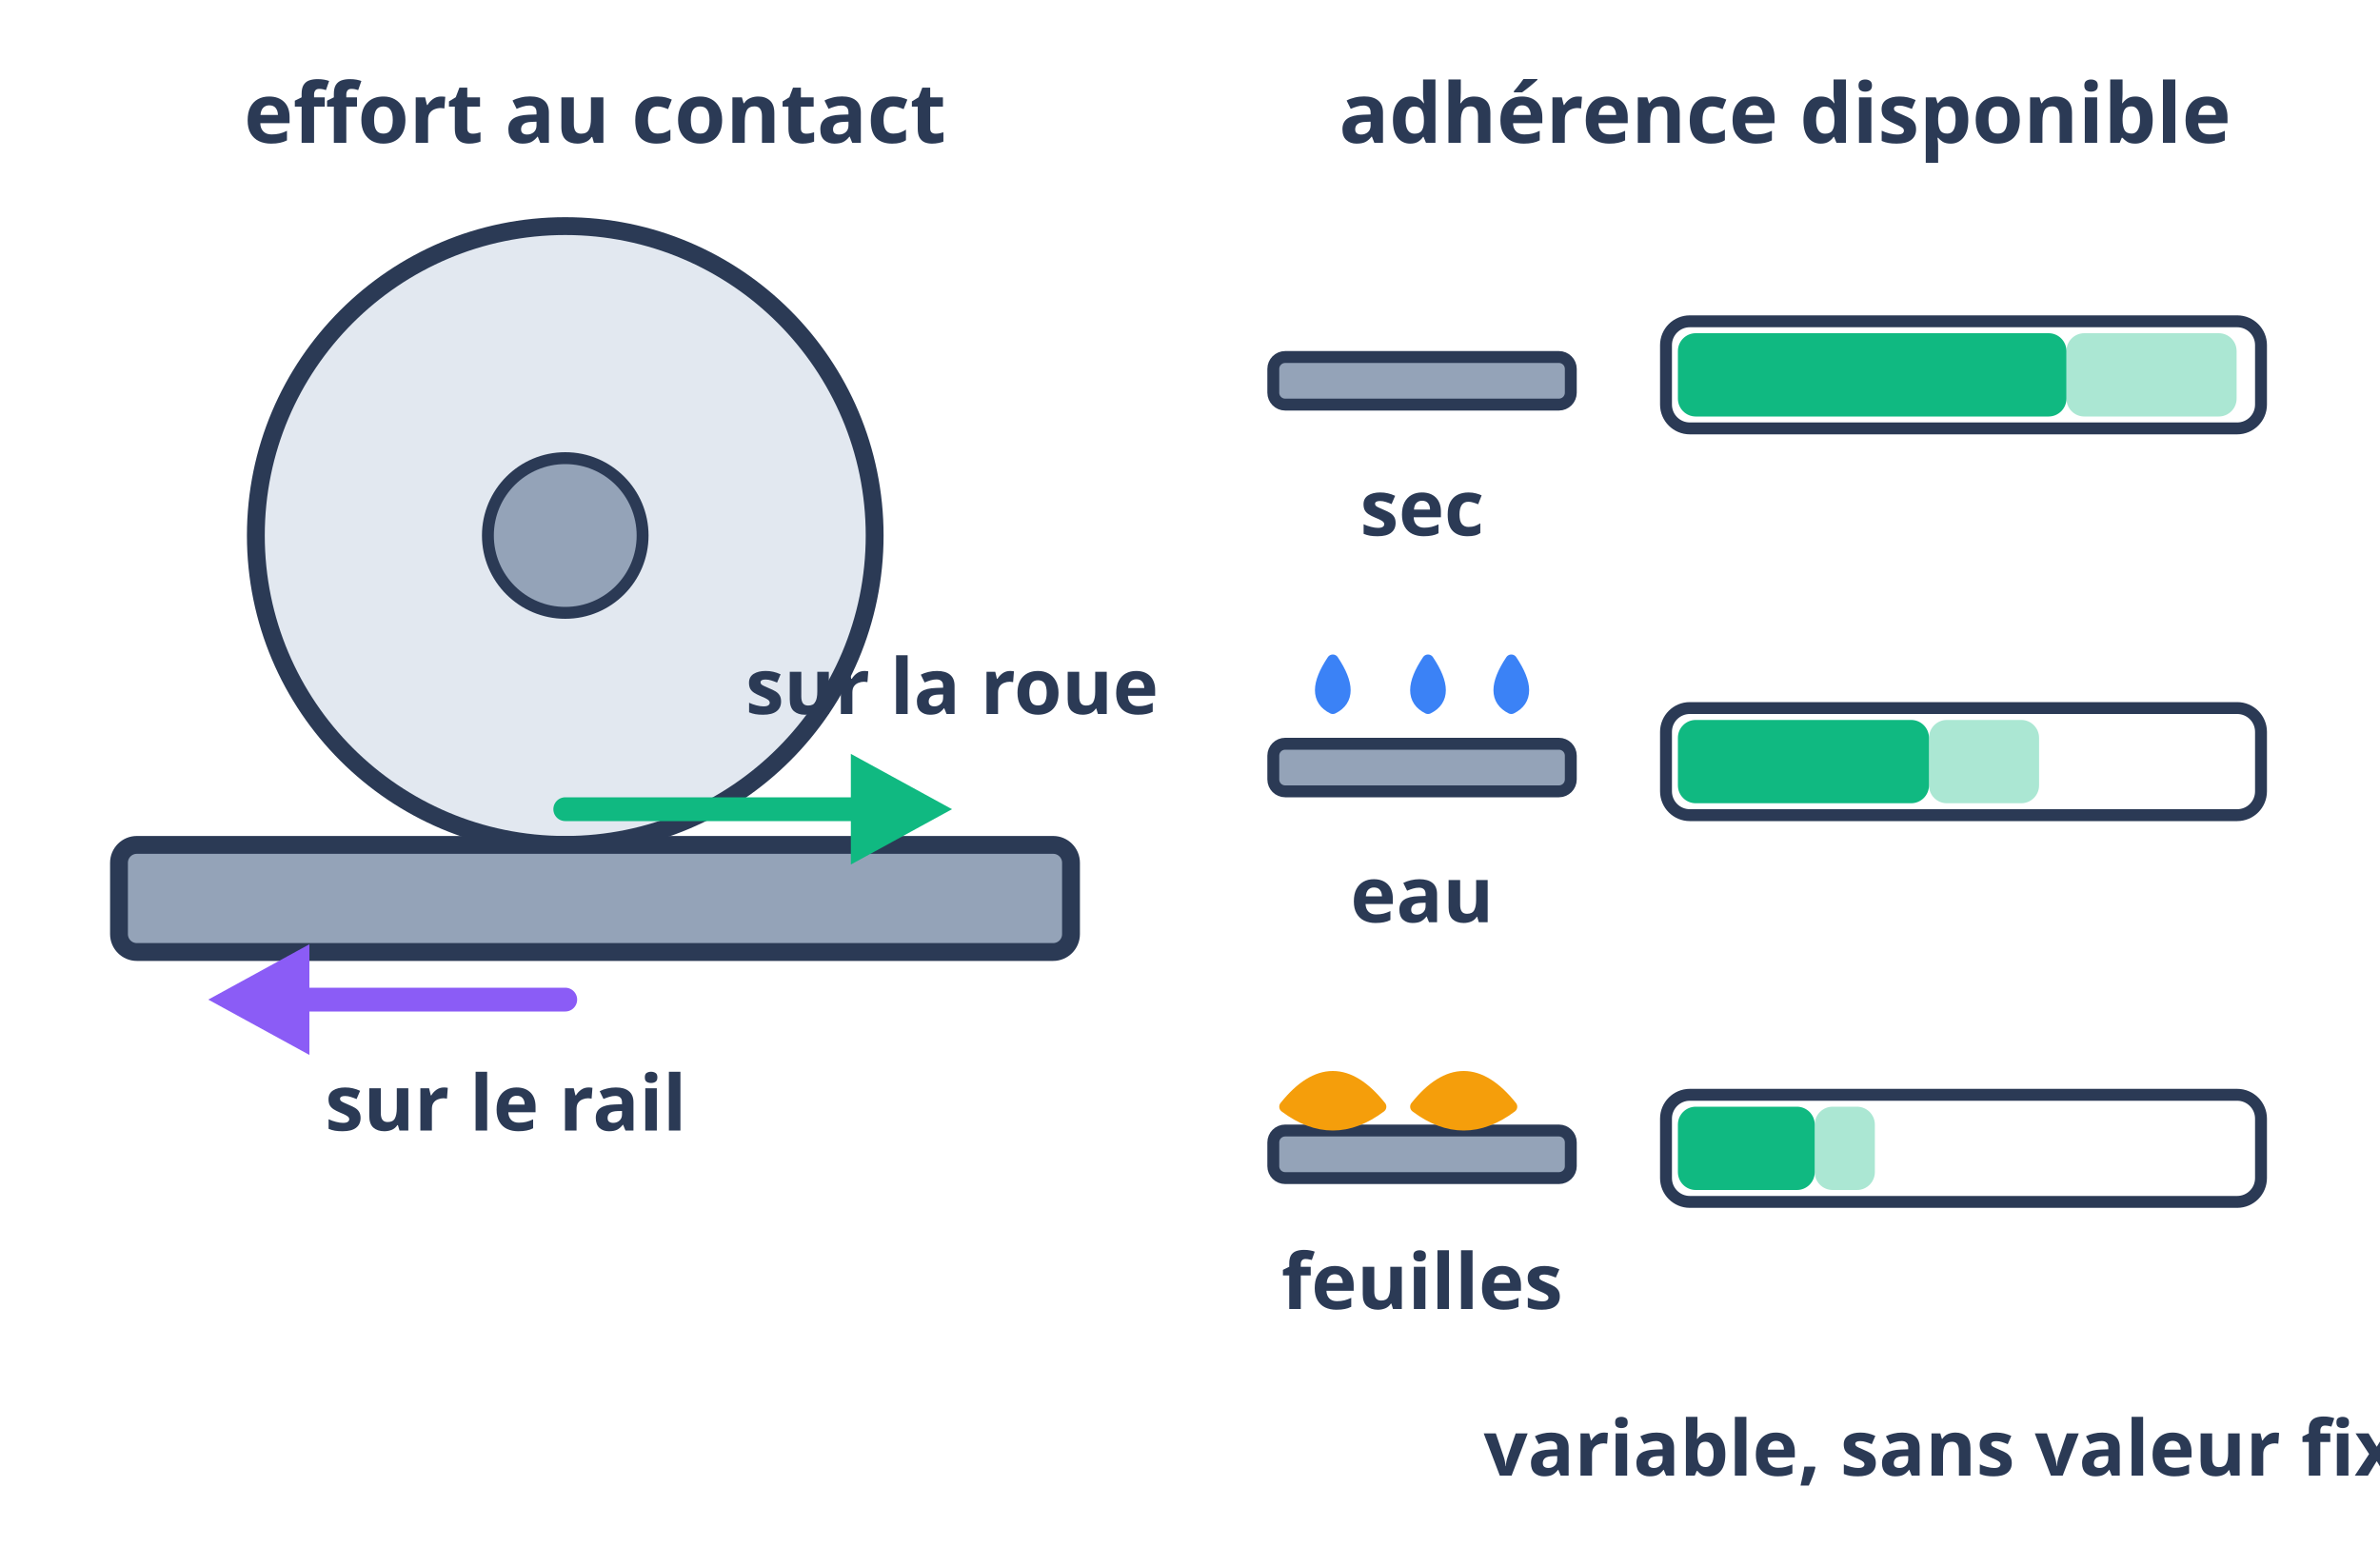
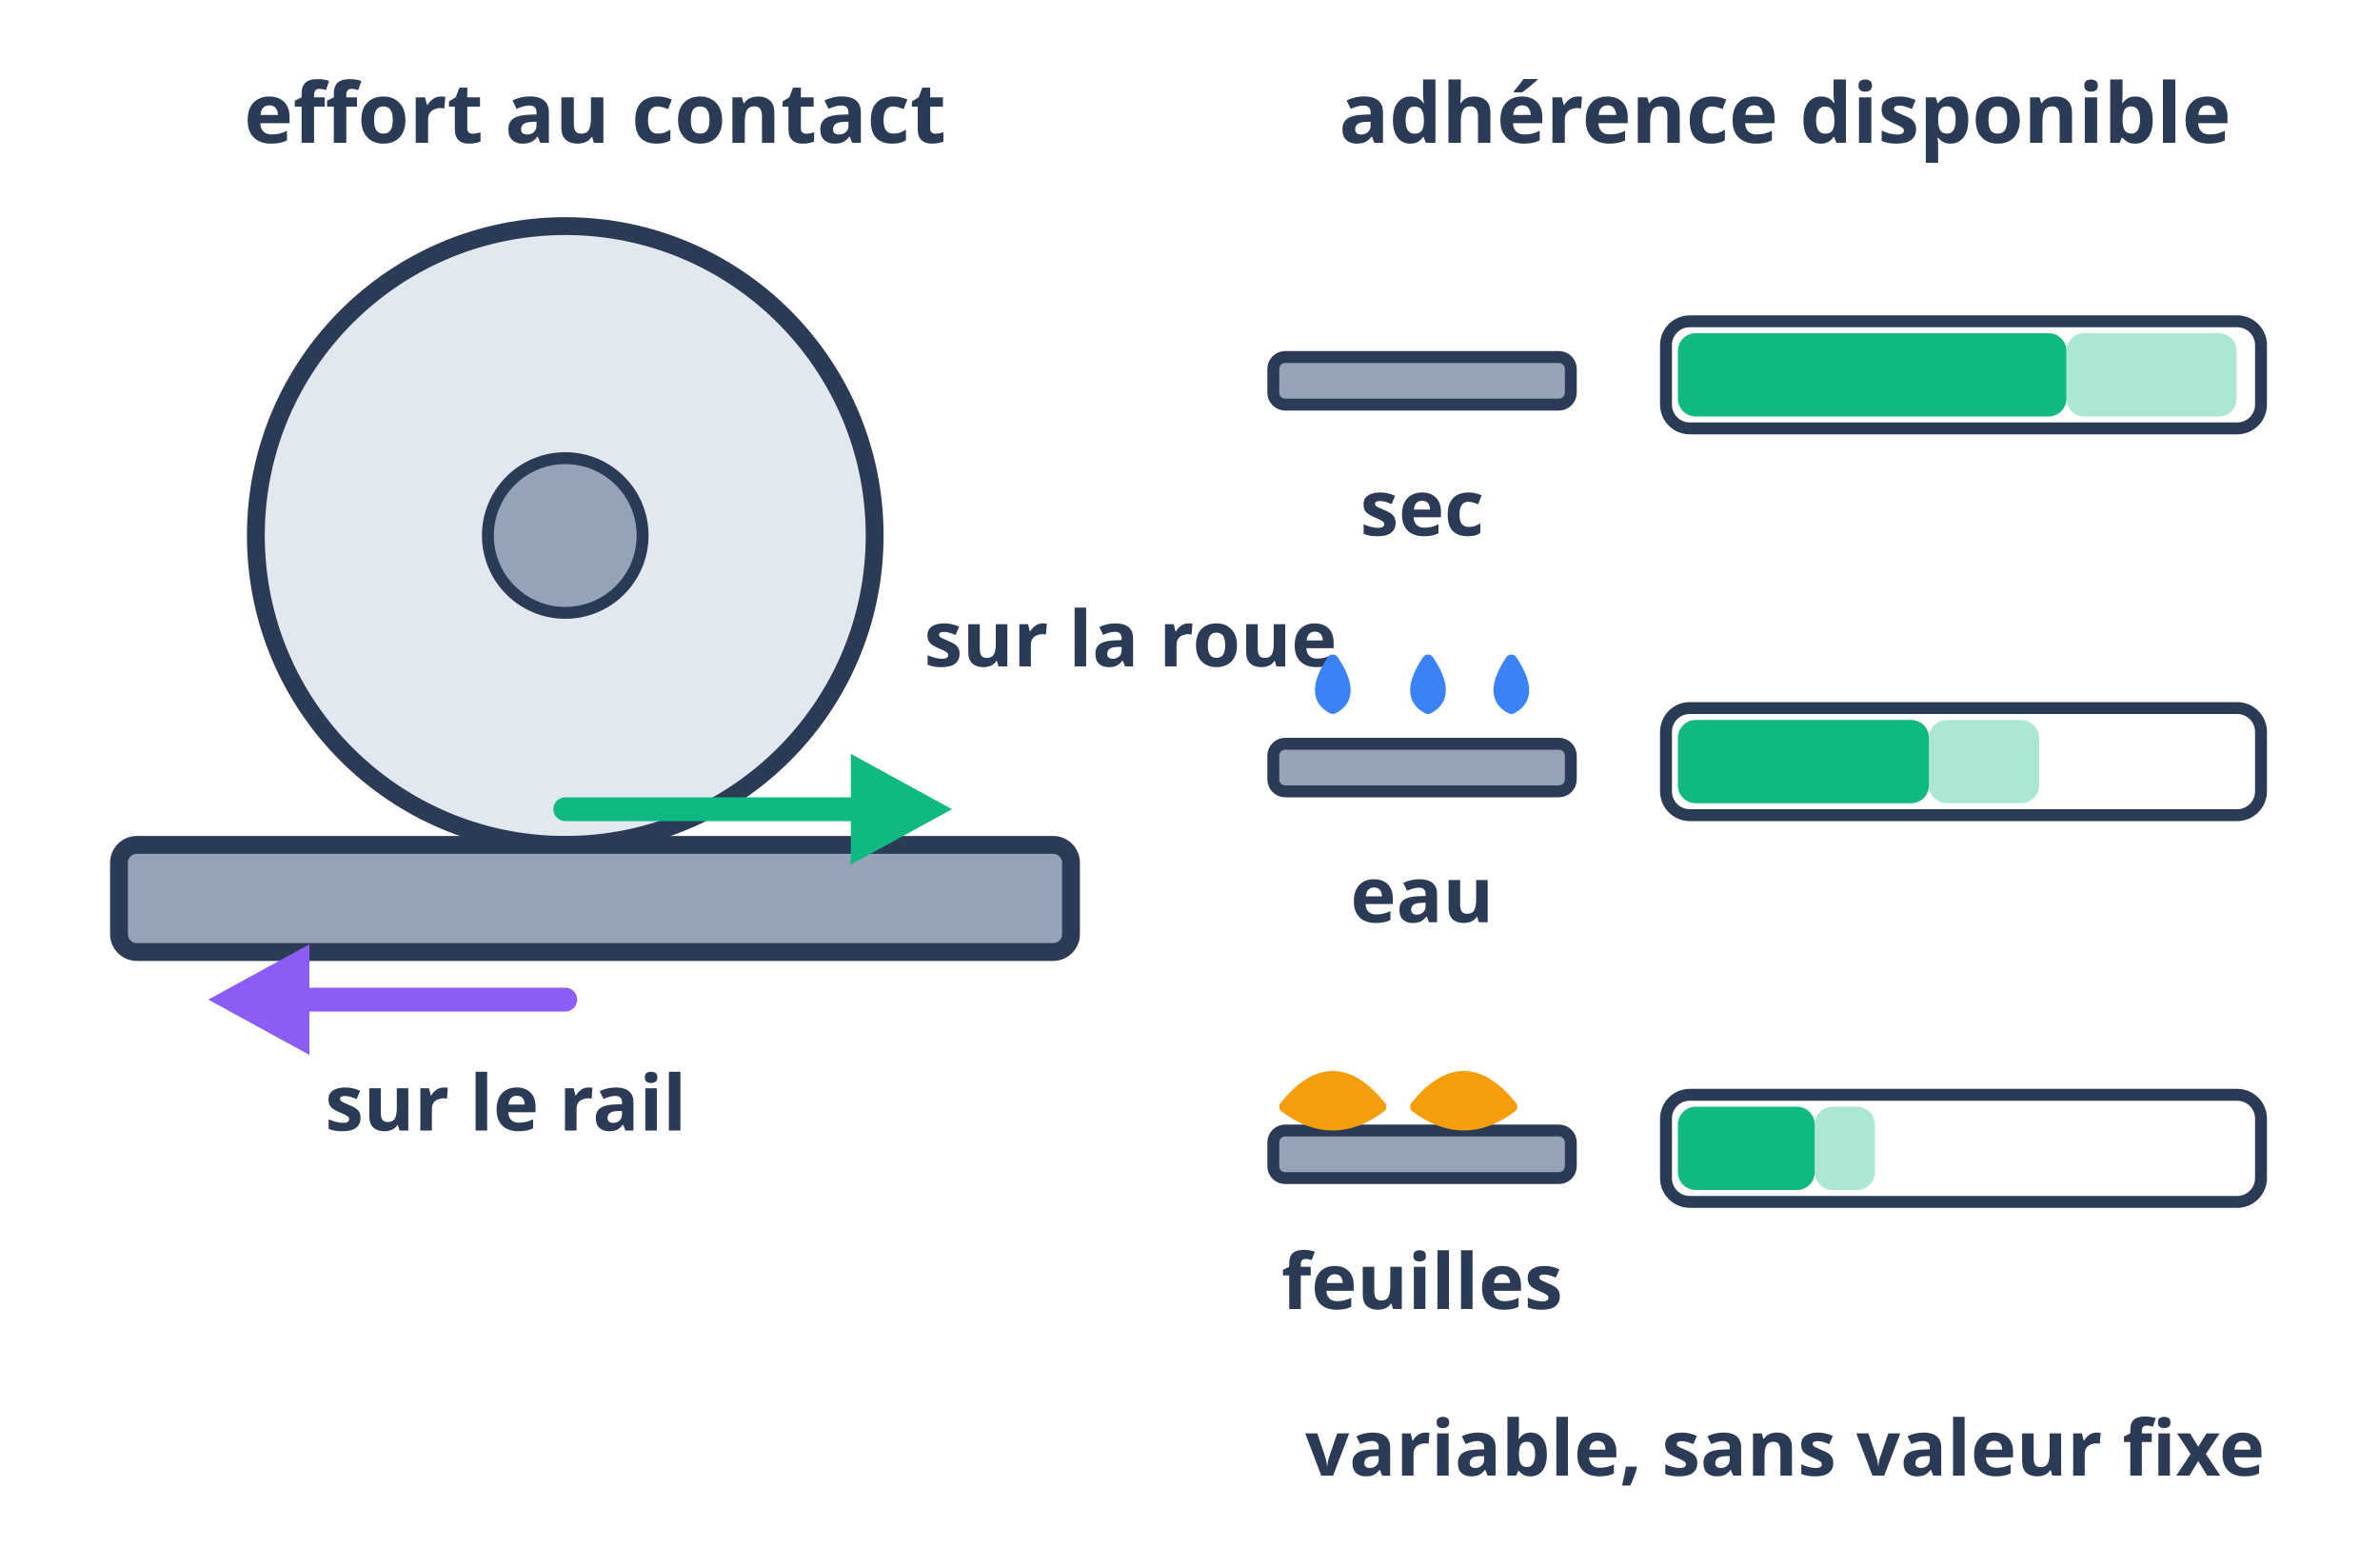
<svg xmlns="http://www.w3.org/2000/svg" viewBox="0 0 400 260" role="img">
  <style>@media (prefers-reduced-motion: reduce){*{animation:none!important}}</style>
  <g font-family="system-ui, sans-serif" font-weight="600" text-anchor="middle" stroke-linecap="round" stroke-linejoin="round">
    <circle cx="95" cy="90" r="52" fill="#E2E8F0" stroke="#2B3A55" stroke-width="3" />
    <circle cx="95" cy="90" r="13" fill="#94A3B8" stroke="#2B3A55" stroke-width="2" />
    <rect x="20" y="142" width="160" height="18" rx="3" fill="#94A3B8" stroke="#2B3A55" stroke-width="3" />
    <line x1="95" y1="136" x2="144.7" y2="136" stroke="#10B981" stroke-width="4" />
    <polygon points="160,136 143,145.3 143,126.7" fill="#10B981" />
-     <text x="160" y="120" font-size="13" fill="#2B3A55">sur la roue</text>
+     <text x="190" y="112" font-size="13" fill="#2B3A55">sur la roue</text>
    <line x1="95" y1="168" x2="50.3" y2="168" stroke="#8B5CF6" stroke-width="4" />
    <polygon points="35,168 52,158.7 52,177.3" fill="#8B5CF6" />
    <text x="85" y="190" font-size="13" fill="#2B3A55">sur le rail</text>
    <text x="100" y="24" font-size="14" fill="#2B3A55">effort au contact</text>
    <text x="300" y="24" font-size="14" fill="#2B3A55">adhérence disponible</text>
    <rect x="214" y="60" width="50" height="8" rx="2" fill="#94A3B8" stroke="#2B3A55" stroke-width="2" />
    <text x="239" y="90" font-size="13" fill="#2B3A55">sec</text>
    <rect x="280" y="54" width="100" height="18" rx="4" fill="none" stroke="#2B3A55" stroke-width="2" />
    <rect x="282" y="56" width="65.3" height="14" rx="3" fill="#10B981" stroke="none" stroke-width="0" />
    <rect x="347.3" y="56" width="28.6" height="14" rx="3" fill="#10B981" stroke="none" stroke-width="0" fill-opacity=".35" />
    <rect x="214" y="125" width="50" height="8" rx="2" fill="#94A3B8" stroke="#2B3A55" stroke-width="2" />
    <text x="239" y="155" font-size="13" fill="#2B3A55">eau</text>
    <path d="M224 111q-4 6 0 8q4 -2 0 -8z" stroke="#3B82F6" stroke-width="2" fill="#3B82F6" />
    <path d="M240 111q-4 6 0 8q4 -2 0 -8z" stroke="#3B82F6" stroke-width="2" fill="#3B82F6" />
    <path d="M254 111q-4 6 0 8q4 -2 0 -8z" stroke="#3B82F6" stroke-width="2" fill="#3B82F6" />
    <rect x="280" y="119" width="100" height="18" rx="4" fill="none" stroke="#2B3A55" stroke-width="2" />
    <rect x="282" y="121" width="42.2" height="14" rx="3" fill="#10B981" stroke="none" stroke-width="0" />
    <rect x="324.2" y="121" width="18.5" height="14" rx="3" fill="#10B981" stroke="none" stroke-width="0" fill-opacity=".35" />
    <rect x="214" y="190" width="50" height="8" rx="2" fill="#94A3B8" stroke="#2B3A55" stroke-width="2" />
    <text x="239" y="220" font-size="13" fill="#2B3A55">feuilles</text>
    <path d="M216 186q8 -10 16 0q-8 6 -16 0z" stroke="#F59E0B" stroke-width="2" fill="#F59E0B" />
    <path d="M238 186q8 -10 16 0q-8 6 -16 0z" stroke="#F59E0B" stroke-width="2" fill="#F59E0B" />
    <rect x="280" y="184" width="100" height="18" rx="4" fill="none" stroke="#2B3A55" stroke-width="2" />
    <rect x="282" y="186" width="23" height="14" rx="3" fill="#10B981" stroke="none" stroke-width="0" />
    <rect x="305" y="186" width="10.1" height="14" rx="3" fill="#10B981" stroke="none" stroke-width="0" fill-opacity=".35" />
-     <text x="330" y="248" font-size="13" fill="#2B3A55">variable, sans valeur fixe</text>
+     <text x="300" y="248" font-size="13" fill="#2B3A55">variable, sans valeur fixe</text>
  </g>
</svg>
